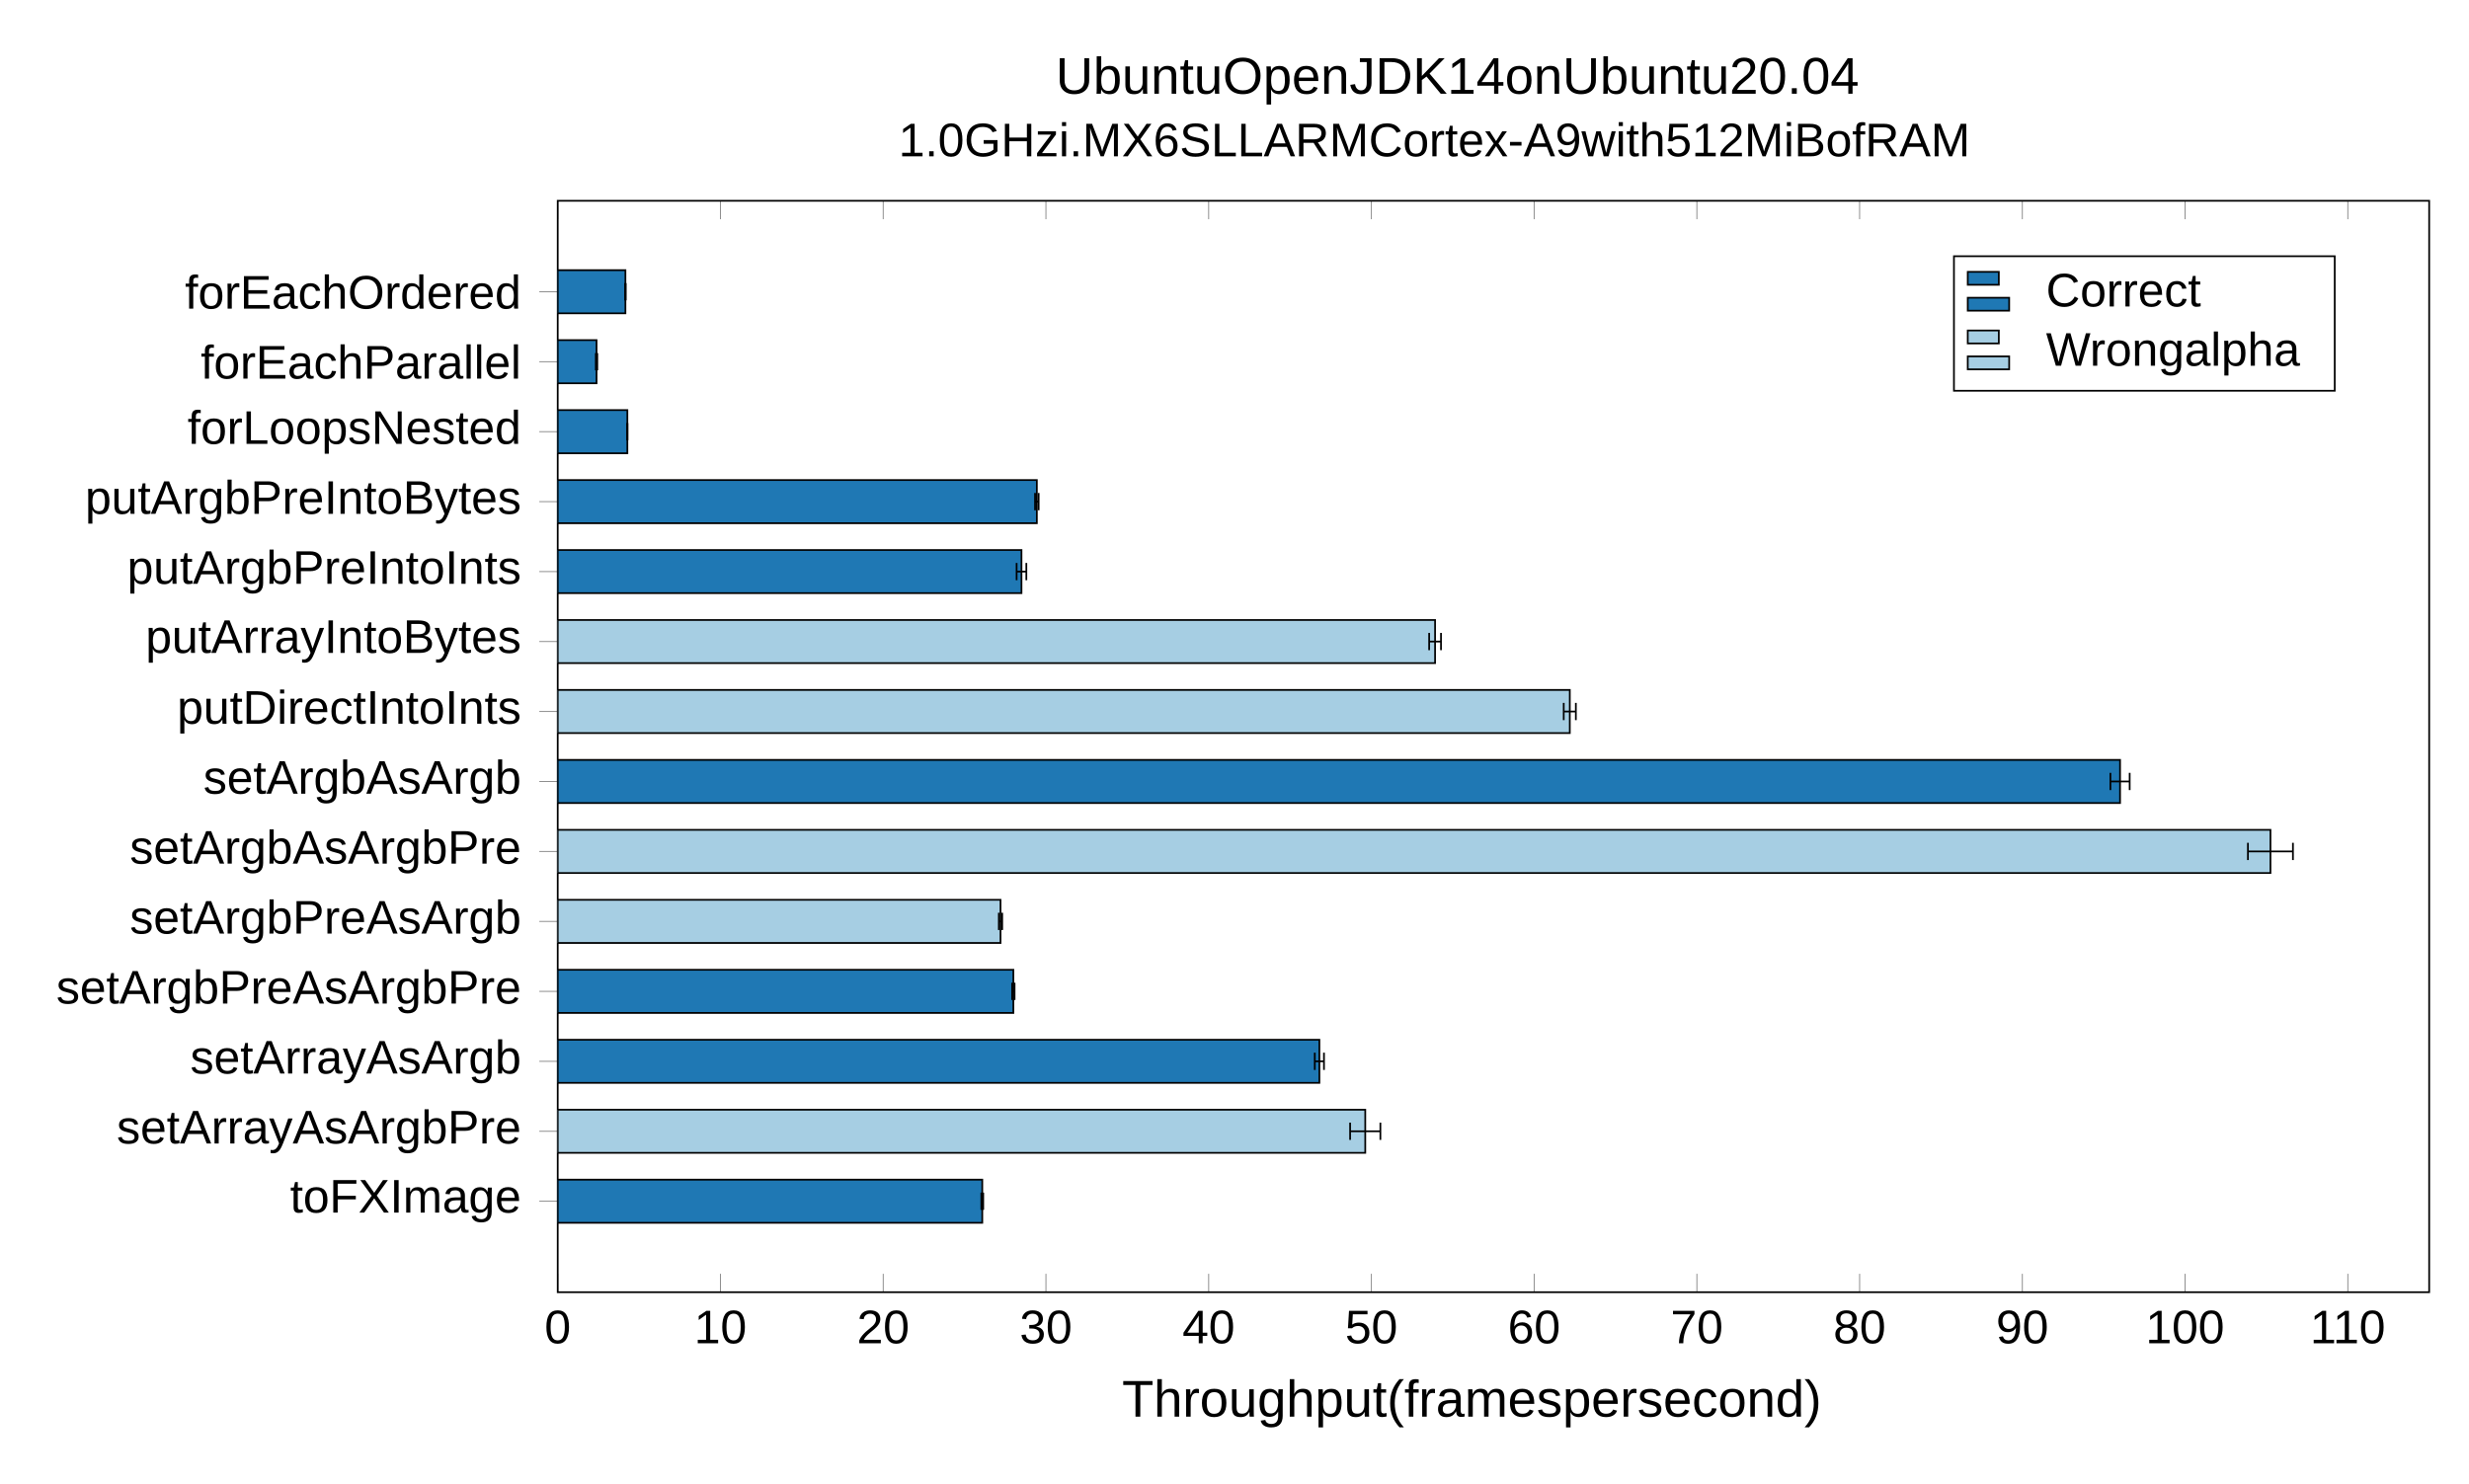
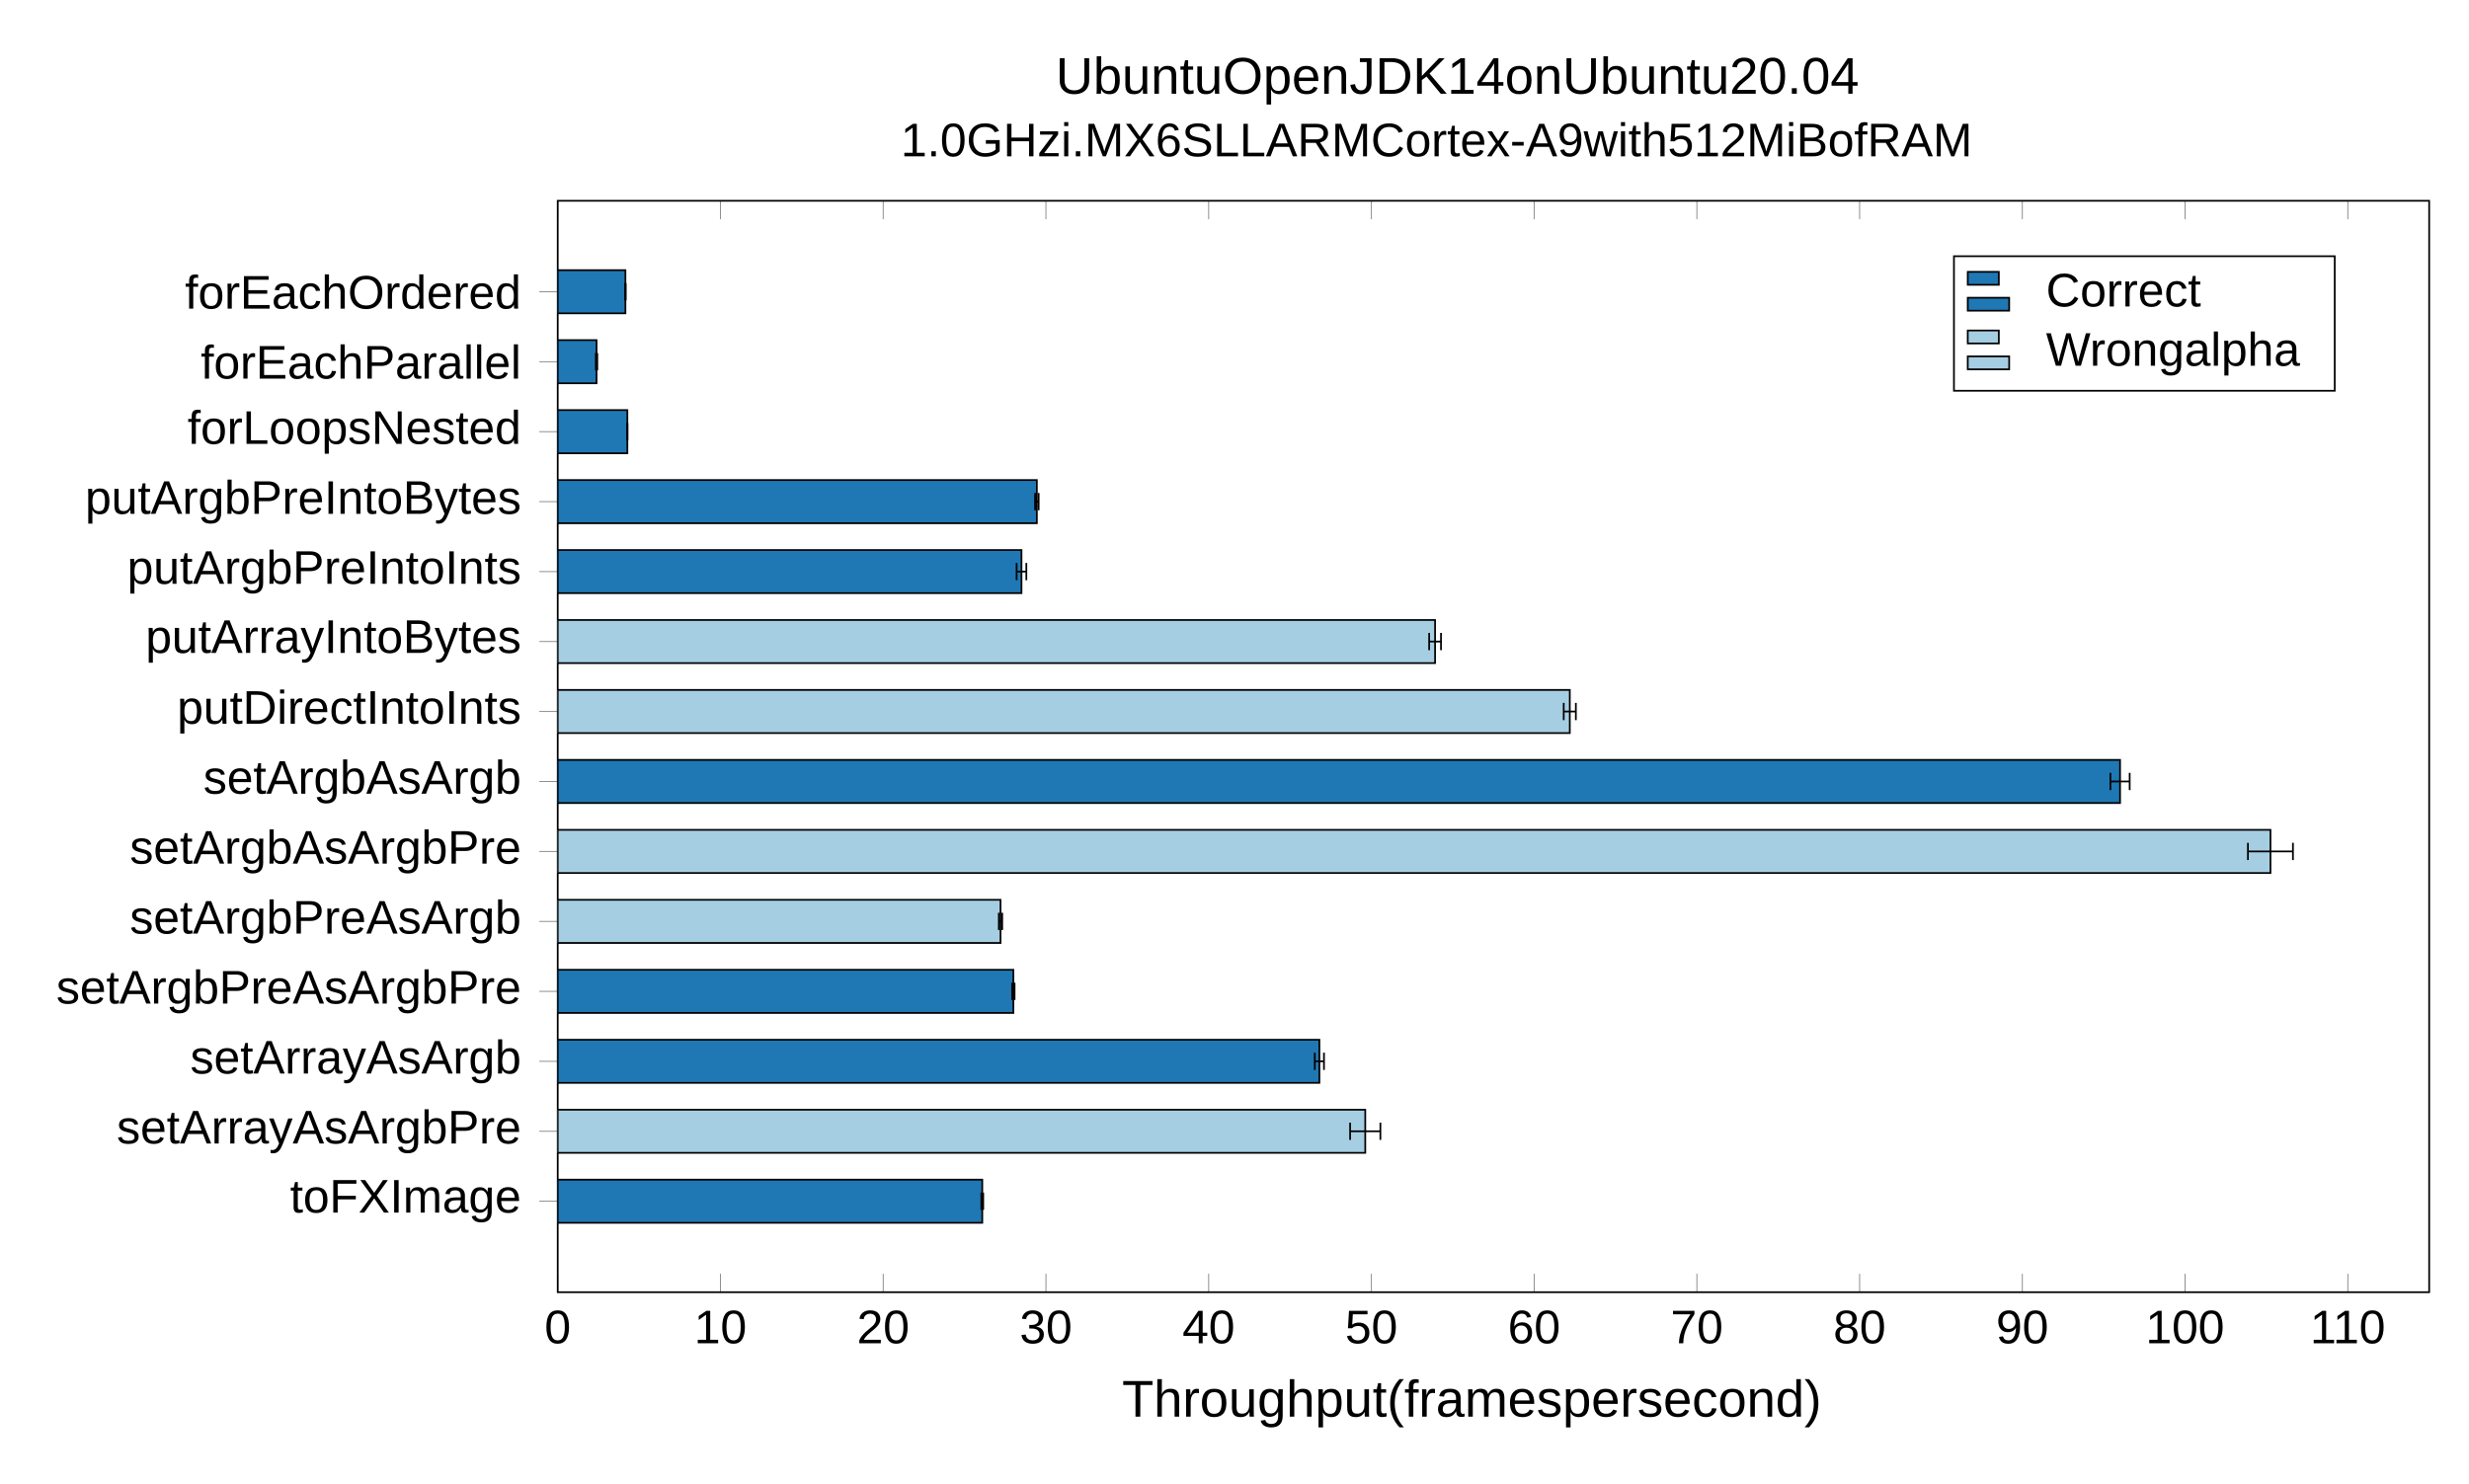
<svg xmlns="http://www.w3.org/2000/svg" height="456.752" viewBox="0 0 759.924 456.752" width="759.924">
  <clipPath id="a">
    <path d="m0 21.001h432.006v-252.001h-432.006z" />
  </clipPath>
  <g transform="matrix(1.333333 0 0 -1.333333 171.6573 89.81601)">
    <path d="m0 21.001v-4.252m37.566 4.252v-4.252m37.566 4.252v-4.252m37.566 4.252v-4.252m37.566 4.252v-4.252m37.566 4.252v-4.252m37.566 4.252v-4.252m37.566 4.252v-4.252m37.566 4.252v-4.252m37.566 4.252v-4.252m37.566 4.252v-4.252m37.566 4.252v-4.252m-413.223-247.749v4.252m37.566-4.252v4.252m37.566-4.252v4.252m37.566-4.252v4.252m37.566-4.252v4.252m37.566-4.252v4.252m37.566-4.252v4.252m37.566-4.252v4.252m37.566-4.252v4.252m37.566-4.252v4.252m37.566-4.252v4.252m37.566-4.252v4.252" fill="none" stroke="#808080" stroke-miterlimit="10" stroke-width=".199" />
    <path d="m-4.253 0h4.253m-4.253-16.154h4.253m-4.253-16.154h4.253m-4.253-16.154h4.253m-4.253-16.154h4.253m-4.253-16.154h4.253m-4.253-16.154h4.253m-4.253-16.154h4.253m-4.253-16.154h4.253m-4.253-16.154h4.253m-4.253-16.154h4.253m-4.253-16.154h4.253m-4.253-16.154h4.253m-4.253-16.154h4.253" fill="none" stroke="#808080" stroke-miterlimit="10" stroke-width=".199" />
    <path d="m0 21.001v-252.001h432.006v252.001z" fill="none" stroke="#000" stroke-miterlimit="10" stroke-width=".399" />
    <g font-family="Arimo,Liberation Sans,Arial,sans-serif" font-size="10.909">
      <text transform="matrix(1 0 0 -1 -3.033 -242.799)">
        <tspan x="0" y="0">0</tspan>
      </text>
      <text transform="matrix(1 0 0 -1 31.499 -242.799)">
        <tspan x="0 6.068" y="0">10</tspan>
      </text>
      <text transform="matrix(1 0 0 -1 69.064 -242.799)">
        <tspan x="0 6.068" y="0">20</tspan>
      </text>
      <text transform="matrix(1 0 0 -1 106.629 -242.799)">
        <tspan x="0 6.068" y="0">30</tspan>
      </text>
      <text transform="matrix(1 0 0 -1 144.194 -242.799)">
        <tspan x="0 6.068" y="0">40</tspan>
      </text>
      <text transform="matrix(1 0 0 -1 181.76 -242.799)">
        <tspan x="0 6.068" y="0">50</tspan>
      </text>
      <text transform="matrix(1 0 0 -1 219.325 -242.799)">
        <tspan x="0 6.068" y="0">60</tspan>
      </text>
      <text transform="matrix(1 0 0 -1 256.89 -242.799)">
        <tspan x="0 6.068" y="0">70</tspan>
      </text>
      <text transform="matrix(1 0 0 -1 294.456 -242.799)">
        <tspan x="0 6.068" y="0">80</tspan>
      </text>
      <text transform="matrix(1 0 0 -1 332.021 -242.799)">
        <tspan x="0 6.068" y="0">90</tspan>
      </text>
      <text transform="matrix(1 0 0 -1 366.553 -242.799)">
        <tspan x="0 6.068 12.135" y="0">100</tspan>
      </text>
      <text transform="matrix(1 0 0 -1 404.523 -242.799)">
        <tspan x="0 5.26 11.328" y="0">110</tspan>
      </text>
      <text transform="matrix(1 0 0 -1 -86.051 -3.899)">
        <tspan x="0 3.031 9.098 12.731 20.007 26.075 31.529 37.597 46.082 49.715 55.783 61.85 65.483 71.551" y="0">forEachOrdered</tspan>
      </text>
      <text transform="matrix(1 0 0 -1 -82.413 -20.053)">
        <tspan x="0 3.031 9.098 12.731 20.007 26.075 31.529 37.597 44.873 50.941 54.574 60.641 63.065 65.489 71.557" y="0">forEachParallel</tspan>
      </text>
      <text transform="matrix(1 0 0 -1 -85.455 -35.128)">
        <tspan x="0 3.031 9.098 12.731 18.799 24.866 30.934 37.001 42.456 50.335 56.402 61.857 64.887 70.955" y="0">forLoopsNested</tspan>
      </text>
      <text transform="matrix(1 0 0 -1 -109.1 -51.281)">
        <tspan x="0 6.068 12.135 15.166 22.442 26.075 32.143 38.21 45.487 49.119 55.187 58.217 64.285 67.316 73.383 80.66 86.114 89.145 95.212" y="0">putArgbPreIntoBytes</tspan>
      </text>
      <text transform="matrix(1 0 0 -1 -99.4 -67.435)">
        <tspan x="0 6.068 12.135 15.166 22.442 26.075 32.143 38.21 45.487 49.119 55.187 58.217 64.285 67.316 73.383 76.414 82.481 85.512" y="0">putArgbPreIntoInts</tspan>
      </text>
      <text transform="matrix(1 0 0 -1 -95.144 -83.389)">
        <tspan x="0 6.068 12.135 15.166 22.442 26.075 29.708 35.775 41.23 44.26 50.328 53.359 59.426 66.703 72.157 75.188 81.255" y="0">putArrayIntoBytes</tspan>
      </text>
      <text transform="matrix(1 0 0 -1 -87.868 -99.742)">
        <tspan x="0 6.068 12.135 15.166 23.044 25.468 29.101 35.169 40.623 43.654 46.684 52.752 55.783 61.85 64.881 70.948 73.979" y="0">putDirectIntoInts</tspan>
      </text>
      <text transform="matrix(1 0 0 -1 -81.806 -115.896)">
        <tspan x="0 5.455 11.522 14.553 21.829 25.462 31.529 37.597 44.873 50.328 57.604 61.237 67.305" y="0">setArgbAsArgb</tspan>
      </text>
      <text transform="matrix(1 0 0 -1 -98.782 -132.049)">
        <tspan x="0 5.455 11.522 14.553 21.829 25.462 31.529 37.597 44.873 50.328 57.604 61.237 67.305 73.372 80.649 84.281" y="0">setArgbAsArgbPre</tspan>
      </text>
      <text transform="matrix(1 0 0 -1 -98.782 -148.203)">
        <tspan x="0 5.455 11.522 14.553 21.829 25.462 31.529 37.597 44.873 48.506 54.574 61.85 67.305 74.581 78.214 84.281" y="0">setArgbPreAsArgb</tspan>
      </text>
      <text transform="matrix(1 0 0 -1 -115.758 -164.356)">
        <tspan x="0 5.455 11.522 14.553 21.829 25.462 31.529 37.597 44.873 48.506 54.574 61.85 67.305 74.581 78.214 84.281 90.349 97.625 101.258" y="0">setArgbPreAsArgbPre</tspan>
      </text>
      <text transform="matrix(1 0 0 -1 -84.826 -180.51)">
        <tspan x="0 5.455 11.522 14.553 21.829 25.462 29.095 35.162 40.617 47.893 53.348 60.624 64.257 70.324" y="0">setArrayAsArgb</tspan>
      </text>
      <text transform="matrix(1 0 0 -1 -101.802 -196.663)">
        <tspan x="0 5.455 11.522 14.553 21.829 25.462 29.095 35.162 40.617 47.893 53.348 60.624 64.257 70.324 76.392 83.668 87.301" y="0">setArrayAsArgbPre</tspan>
      </text>
      <text transform="matrix(1 0 0 -1 -61.794 -212.617)">
        <tspan x="0 3.031 9.098 15.761 23.038 26.068 35.156 41.223 47.291" y="0">toFXImage</tspan>
      </text>
    </g>
    <g clip-path="url(#a)" stroke="#000" stroke-miterlimit="10" stroke-width=".399">
      <path d="m0-4.981h15.627v9.963h-15.627z" fill="#1f78b4" />
      <path d="m15.627 0h.064" fill="#1f78b4" />
      <path d="m0 1.993v-3.985" fill="none" transform="translate(15.691)" />
      <path d="m15.627 0h-.064" fill="#1f78b4" />
      <path d="m0 1.993v-3.985" fill="none" transform="matrix(-1 0 0 -1 15.564 -.001)" />
      <path d="m0-21.135h8.963v9.963h-8.963z" fill="#1f78b4" />
      <path d="m8.963-16.154h.165" fill="#1f78b4" />
      <path d="m0 1.993v-3.985" fill="none" transform="translate(9.129 -16.154)" />
      <path d="m8.963-16.154h-.165" fill="#1f78b4" />
      <path d="m0 1.993v-3.985" fill="none" transform="matrix(-1 0 0 -1 8.798 -16.153)" />
      <path d="m0-37.289h16.078v9.963h-16.078z" fill="#1f78b4" />
      <path d="m16.078-32.308h.011" fill="#1f78b4" />
      <path d="m0 1.993v-3.985" fill="none" transform="translate(16.09 -32.307)" />
      <path d="m16.078-32.308h-.011" fill="#1f78b4" />
      <path d="m0 1.993v-3.985" fill="none" transform="matrix(-1 0 0 -1 16.067 -32.308)" />
      <path d="m0-53.443h110.601v9.963h-110.601z" fill="#1f78b4" />
      <path d="m110.601-48.461h.413" fill="#1f78b4" />
      <path d="m0 1.993v-3.985" fill="none" transform="translate(111.013 -48.461)" />
      <path d="m110.601-48.461h-.413" fill="#1f78b4" />
      <path d="m0 1.993v-3.985" fill="none" transform="matrix(-1 0 0 -1 110.187 -48.46)" />
      <path d="m0-69.596h107.055v9.963h-107.055z" fill="#1f78b4" />
      <path d="m107.055-64.615h1.123" fill="#1f78b4" />
      <path d="m0 1.993v-3.985" fill="none" transform="translate(108.177 -64.614)" />
      <path d="m107.055-64.615h-1.123" fill="#1f78b4" />
      <path d="m0 1.993v-3.985" fill="none" transform="matrix(-1 0 0 -1 105.931 -64.615)" />
      <path d="m0-85.75h202.532v9.963h-202.532z" fill="#a6cee3" />
      <path d="m202.532-80.769h1.367" fill="#a6cee3" />
      <path d="m0 1.993v-3.985" fill="none" transform="translate(203.897 -80.768)" />
      <path d="m202.532-80.769h-1.367" fill="#a6cee3" />
      <path d="m0 1.993v-3.985" fill="none" transform="matrix(-1 0 0 -1 201.162 -80.769)" />
      <path d="m0-101.904h233.629v9.963h-233.629z" fill="#a6cee3" />
      <path d="m233.629-96.923h1.401" fill="#a6cee3" />
      <path d="m0 1.993v-3.985" fill="none" transform="translate(235.028 -96.922)" />
      <path d="m233.629-96.923h-1.401" fill="#a6cee3" />
      <path d="m0 1.993v-3.985" fill="none" transform="matrix(-1 0 0 -1 232.225 -96.921)" />
      <path d="m0-118.058h360.65v9.963h-360.65z" fill="#1f78b4" />
      <path d="m360.65-113.076h2.224" fill="#1f78b4" />
      <path d="m0 1.993v-3.985" fill="none" transform="translate(362.87 -113.075)" />
      <path d="m360.65-113.076h-2.224" fill="#1f78b4" />
      <path d="m0 1.993v-3.985" fill="none" transform="matrix(-1 0 0 -1 358.422 -113.076)" />
      <path d="m0-134.212h395.368v9.963h-395.368z" fill="#a6cee3" />
      <path d="m395.368-129.23h5.195" fill="#a6cee3" />
      <path d="m0 1.993v-3.985" fill="none" transform="translate(400.559 -129.229)" />
      <path d="m395.368-129.23h-5.195" fill="#a6cee3" />
      <path d="m0 1.993v-3.985" fill="none" transform="matrix(-1 0 0 -1 390.168 -129.228)" />
      <path d="m0-150.365h102.216v9.963h-102.216z" fill="#a6cee3" />
      <path d="m102.216-145.384h.387" fill="#a6cee3" />
      <path d="m0 1.993v-3.985" fill="none" transform="translate(102.602 -145.382)" />
      <path d="m102.216-145.384h-.387" fill="#a6cee3" />
      <path d="m0 1.993v-3.985" fill="none" transform="matrix(-1 0 0 -1 101.829 -145.383)" />
      <path d="m0-166.519h105.18v9.963h-105.18z" fill="#1f78b4" />
      <path d="m105.18-161.538h.278" fill="#1f78b4" />
      <path d="m0 1.993v-3.985" fill="none" transform="translate(105.457 -161.536)" />
      <path d="m105.18-161.538h-.278" fill="#1f78b4" />
      <path d="m0 1.993v-3.985" fill="none" transform="matrix(-1 0 0 -1 104.901 -161.535)" />
      <path d="m0-182.673h175.823v9.963h-175.823z" fill="#1f78b4" />
      <path d="m175.823-177.692h1.063" fill="#1f78b4" />
      <path d="m0 1.993v-3.985" fill="none" transform="translate(176.884 -177.689)" />
      <path d="m175.823-177.692h-1.063" fill="#1f78b4" />
      <path d="m0 1.993v-3.985" fill="none" transform="matrix(-1 0 0 -1 174.758 -177.69)" />
      <path d="m0-198.827h186.413v9.963h-186.413z" fill="#a6cee3" />
      <path d="m186.413-193.845h3.494" fill="#a6cee3" />
      <path d="m0 1.993v-3.985" fill="none" transform="translate(189.904 -193.843)" />
      <path d="m186.413-193.845h-3.494" fill="#a6cee3" />
      <path d="m0 1.993v-3.985" fill="none" transform="matrix(-1 0 0 -1 182.917 -193.842)" />
      <path d="m0-214.98h98.005v9.963h-98.005z" fill="#1f78b4" />
      <path d="m98.005-209.999h.218" fill="#1f78b4" />
      <path d="m0 1.993v-3.985" fill="none" transform="translate(98.222 -209.997)" />
      <path d="m98.005-209.999h-.218" fill="#1f78b4" />
      <path d="m0 1.993v-3.985" fill="none" transform="matrix(-1 0 0 -1 97.787 -209.996)" />
    </g>
  </g>
  <g font-family="Arimo,Liberation Sans,Arial,sans-serif">
    <text font-size="11.955" transform="matrix(1.333333 0 0 1.333333 345.364 436.1307)">
      <tspan x="0 7.302 13.952 17.933 24.582 31.232 37.881 44.531 51.18 57.83 64.462 68.443 71.764 75.746 82.395 92.354 99.003 108.304 114.954 121.603 128.908 134.885 141.535 147.512 154.162 160.811 167.461" y="0">Throughput(framespersecond)</tspan>
    </text>
    <text font-size="11.955" transform="matrix(1.333333 0 0 1.333333 324.956 28.86268)">
      <tspan x="0 8.634 15.283 21.933 28.582 31.904 41.865 51.163 57.813 64.462 71.112 77.089 85.723 97.021 103.67 113.643 120.293 130.254 138.888 145.537 152.187 158.836 162.158 172.131 178.78 185.429 188.751 195.4" y="0">UbuntuOpenJDK14onUbuntu20.04</tspan>
    </text>
-     <text font-size="10.909" transform="matrix(1.333333 0 0 1.333333 276.5693 48.12401)">
-       <tspan x="0 6.068 9.098 18.188 26.673 34.551 43.039 45.463 48.493 57.58 64.857 70.924 78.201 84.268 93.369 100.645 108.524 120.644 128.522 134.59 138.223 141.253 147.321 152.775 156.408 163.684 172.774 180.652 183.076 186.107 195.207 201.275 207.343 216.443 225.53 227.954 238.263 244.331 250.383 258.262 265.538" y="0">1.0GHzi.MX6SLLARMCortex-A9with512MiBofRAM</tspan>
+     <text font-size="10.909" transform="matrix(1.333333 0 0 1.333333 277.24 48.12401)">
+       <tspan x="0 6.068 9.098 18.188 26.673 34.551 43.039 45.463 48.493 57.58 64.857 70.924 78.201 84.268 92.365 99.641 107.52 119.629 127.508 133.575 137.208 140.239 146.306 151.761 155.393 162.67 171.77 179.649 182.073 185.103 194.204 200.271 206.339 215.428 224.516 226.94 237.249 243.316 249.38 257.258 264.535" y="0">1.0GHzi.MX6SLLARMCortex-A9with512MiBofRAM</tspan>
    </text>
  </g>
  <path d="m322.306-22.863h87.899v31.064h-87.899z" fill="none" stroke="#000" stroke-miterlimit="10" stroke-width=".399" transform="matrix(1.333333 0 0 -1.333333 171.6573 89.81601)" />
  <path d="m0-3.885h9.564v2.989h-9.564zm0 5.978h7.173v2.989h-7.173z" fill="#1f78b4" stroke="#000" stroke-miterlimit="10" stroke-width=".399" transform="matrix(1.333333 0 0 -1.333333 605.6453 90.46801)" />
  <text font-family="Arimo,Liberation Sans,Arial,sans-serif" font-size="10.909" transform="matrix(1.333333 0 0 1.333333 629.7413 94.35068)">
    <tspan x="0 7.879 13.946 17.579 21.212 27.279 32.734" y="0">Correct</tspan>
  </text>
  <path d="m0-3.885h9.564v2.989h-9.564zm0 5.978h7.173v2.989h-7.173z" fill="#a6cee3" stroke="#000" stroke-miterlimit="10" stroke-width=".399" transform="matrix(1.333333 0 0 -1.333333 605.6453 108.5213)" />
  <text font-family="Arimo,Liberation Sans,Arial,sans-serif" font-size="10.909" transform="matrix(1.333333 0 0 1.333333 629.7413 112.596)">
    <tspan x="0 10.1 13.732 19.8 25.868 34.957 41.025 43.449 49.516 55.584" y="0">Wrongalpha</tspan>
  </text>
</svg>
